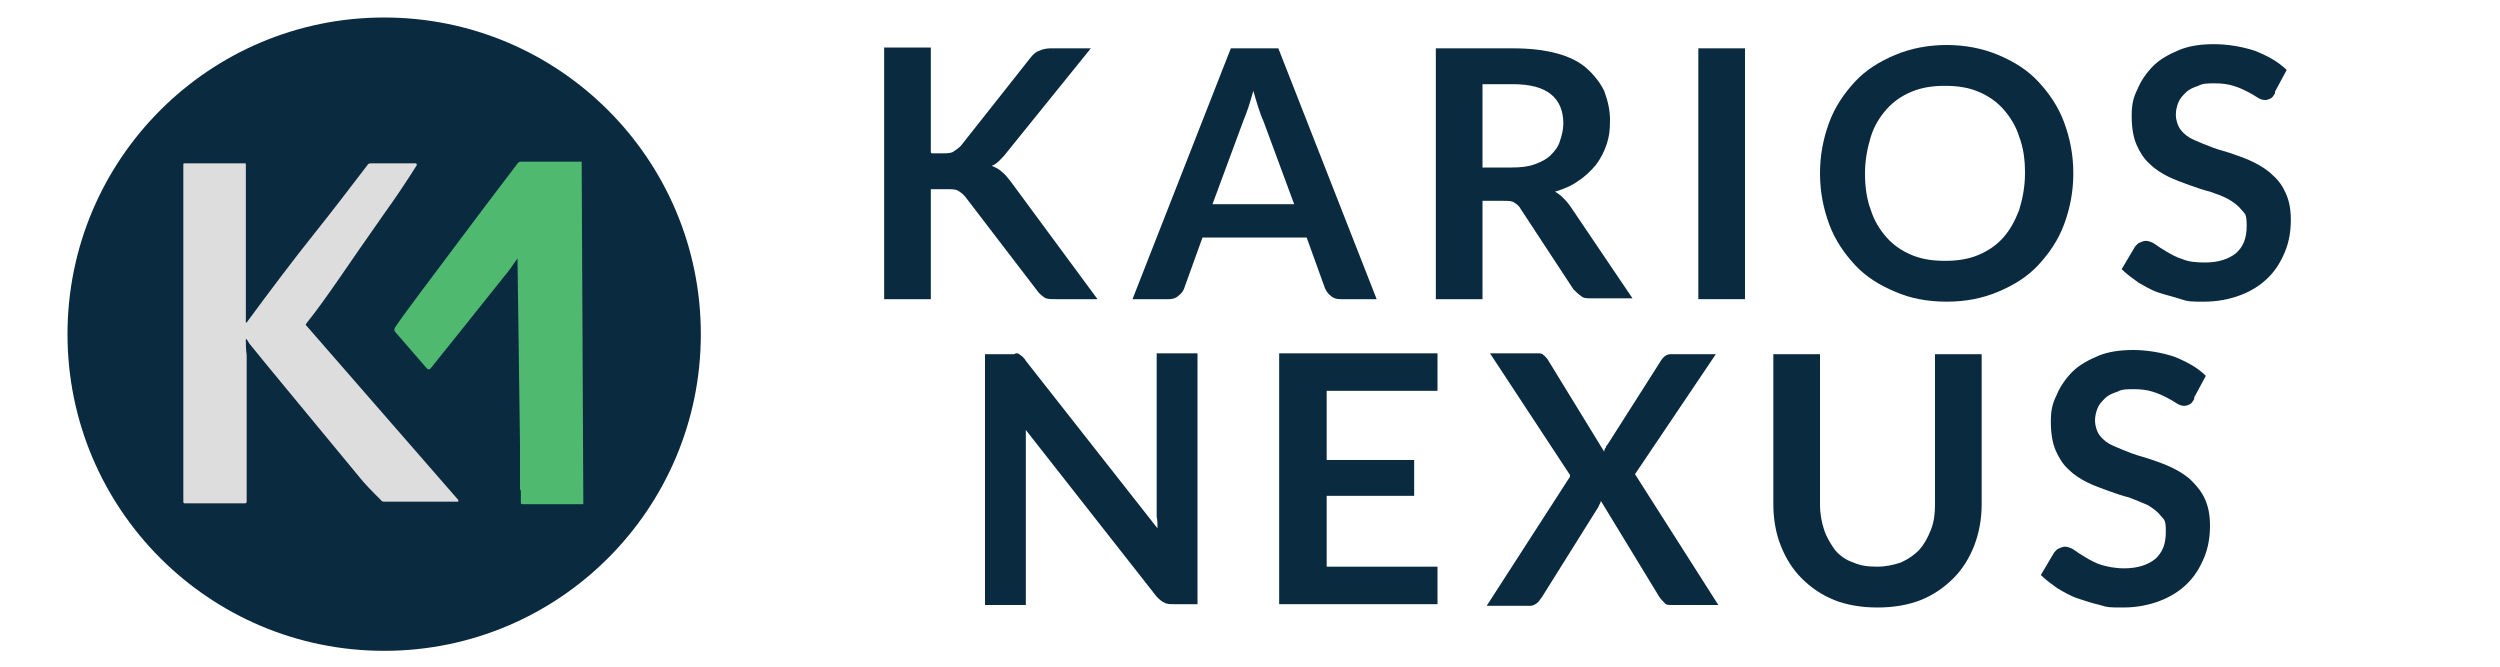
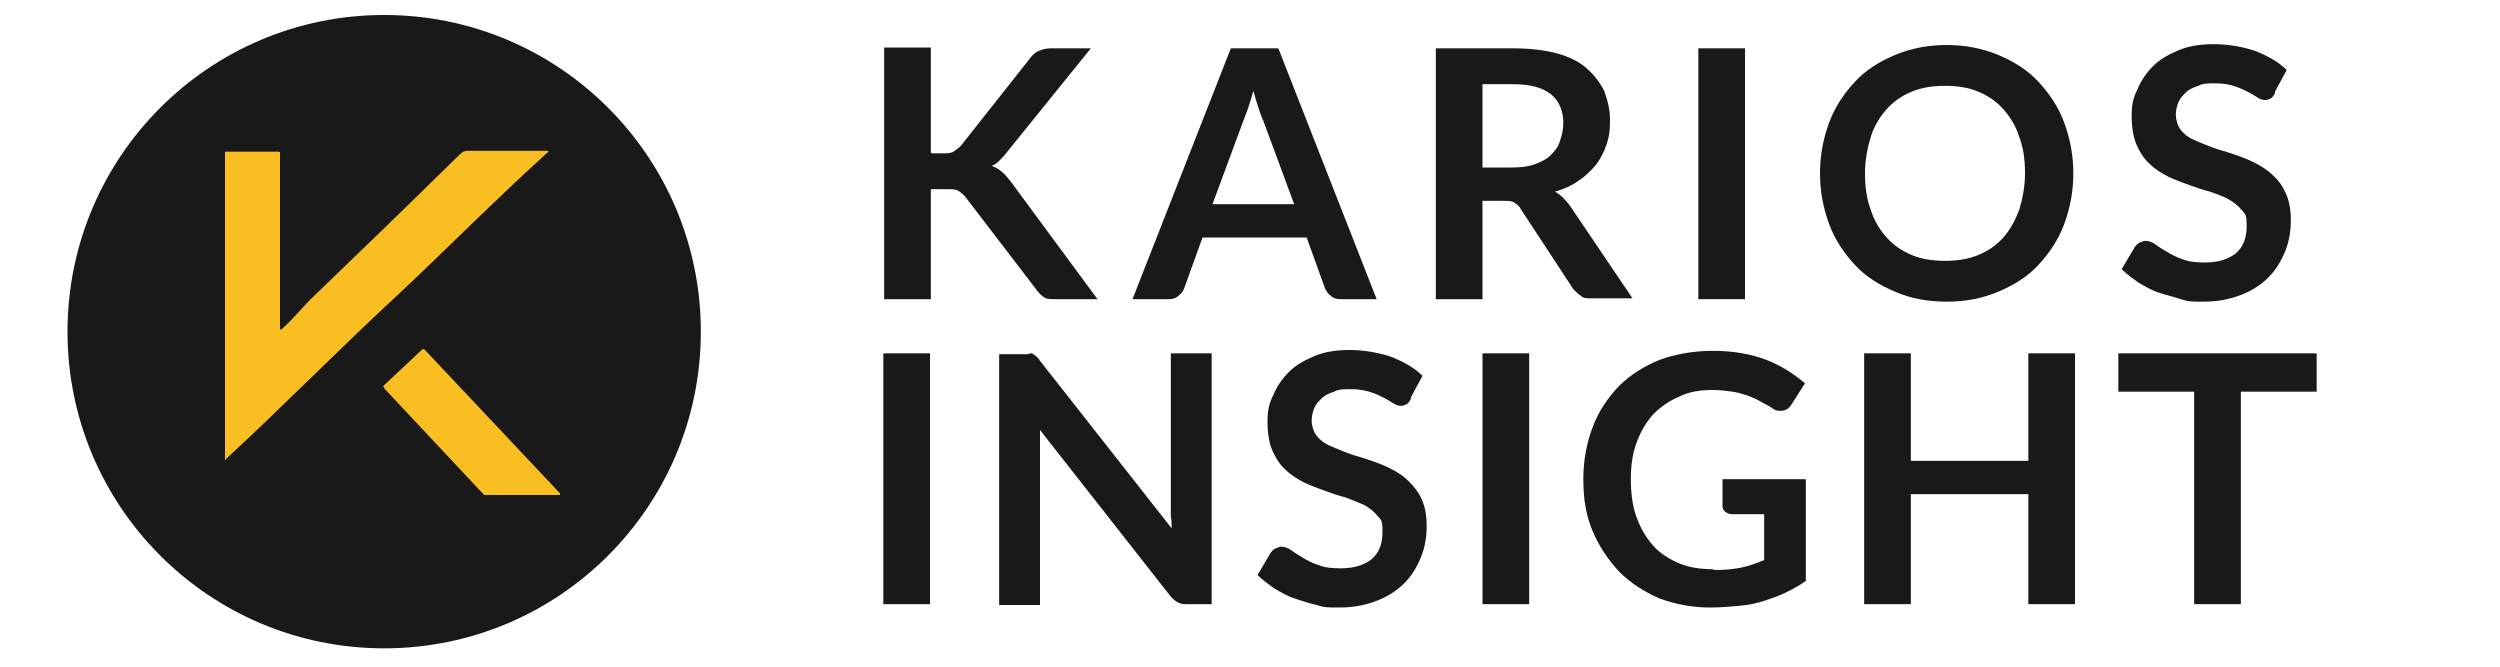
<svg xmlns="http://www.w3.org/2000/svg" id="a" version="1.1" viewBox="0 0 300 80">
  <defs>
    <style>
      .st0 {
-         fill: #4fba6f;
+         fill: #f9be22;
      }

      .st1 {
-         fill: #0a2a40;
+         isolation: isolate;
      }

      .st2 {
-         isolation: isolate;
-       }
- 
-       .st3 {
-         fill: #ddd;
+         fill: #191919;
      }
    </style>
  </defs>
-   <g>
-     <circle class="st1" cx="46.1" cy="40.1" r="38" />
+   <g id="b">
    <g>
-       <path class="st0" d="M62.4,58.9v-5.5c0,0-.3-22.4-.3-22.4,0,0,0,0,0,0-.5.7-1,1.5-1.7,2.3-3.5,4.4-6.4,8-8.8,11,0,0-.2,0-.3,0l-3.9-4.5c-.1-.1-.1-.3,0-.5.8-1.2,1.8-2.5,2.9-4,3.1-4.1,7-9.4,11.9-15.8,0,0,.2-.1.3-.1h7.3s0,0,0,0l.2,41.1s0,0,0,0h-7.3c-.1,0-.2,0-.2-.2v-1.6s0,0,0,0Z" />
-       <path class="st3" d="M29.6,38.7c2.8-3.8,5.5-7.4,8.3-10.9,2-2.5,3.9-5,6.2-8,0-.1.2-.2.4-.2,2.5,0,4.2,0,5.3,0,0,0,.1,0,.1,0,.1,0,.2.2,0,.4-1.2,1.9-2.4,3.7-3.7,5.5-4.8,6.8-6.8,10-9.5,13.4,0,0,0,0,0,.1l18.3,21c0,0,0,.2,0,.2-2.6,0-4,0-5.9,0-1,0-2,0-2.9,0-.2,0-.4,0-.5-.2-1.1-1.1-2-2-2.7-2.9-7.1-8.6-11.5-13.9-13.1-15.9,0,0-.1-.2-.3-.5,0,0-.1,0-.1,0,0,.6,0,1.2.1,1.9,0,4.7,0,10.6,0,17.6,0,0,0,.2-.2.2h-7.2c-.1,0-.2,0-.2-.2V19.7c0,0,0-.1.1-.1h7.3c0,0,.1,0,.1.1v19s0,0,0,0h0Z" />
-     </g>
-   </g>
-   <g>
-     <g class="st2">
-       <g class="st2">
-         <path class="st1" d="M111.8,18.4h1.3c.5,0,1,0,1.3-.2s.6-.4.9-.7l8.3-10.5c.3-.4.7-.8,1.1-.9.4-.2.9-.3,1.4-.3h4.8l-10.1,12.5c-.3.4-.6.7-.9,1-.3.3-.6.5-.9.6.5.2.9.4,1.2.7.4.3.7.7,1.1,1.2l10.4,14.1h-5c-.7,0-1.2,0-1.5-.3-.3-.2-.6-.5-.8-.8l-8.5-11.1c-.3-.4-.6-.6-.9-.8-.3-.2-.8-.2-1.5-.2h-1.8v13.2h-5.6V5.7h5.6v12.6Z" />
-         <path class="st1" d="M165.2,35.9h-4.3c-.5,0-.9-.1-1.2-.4-.3-.2-.5-.5-.7-.9l-2.2-6.1h-12.5l-2.2,6.1c-.1.3-.3.6-.7.9-.3.3-.7.4-1.2.4h-4.3l11.8-30.1h5.7l11.8,30.1ZM145.7,24.5h9.6l-3.7-10c-.2-.4-.4-1-.6-1.6-.2-.6-.4-1.3-.6-2-.2.7-.4,1.4-.6,2s-.4,1.1-.6,1.6l-3.7,10Z" />
-         <path class="st1" d="M177.9,24.1v11.8h-5.6V5.8h9.2c2.1,0,3.8.2,5.3.6,1.5.4,2.7,1,3.6,1.8.9.8,1.6,1.7,2.1,2.7.4,1.1.7,2.2.7,3.5s-.1,2-.4,2.9c-.3.9-.7,1.7-1.3,2.5-.6.7-1.3,1.4-2.1,1.9-.8.6-1.8,1-2.8,1.3.7.4,1.3,1,1.8,1.7l7.5,11.1h-5c-.5,0-.9,0-1.2-.3-.3-.2-.6-.5-.9-.8l-6.3-9.6c-.2-.4-.5-.6-.8-.8-.3-.2-.7-.2-1.3-.2h-2.4ZM177.9,20.1h3.5c1.1,0,2-.1,2.8-.4.8-.3,1.4-.6,1.9-1.1.5-.5.9-1,1.1-1.7.2-.6.4-1.3.4-2.1,0-1.5-.5-2.7-1.5-3.5-1-.8-2.5-1.2-4.6-1.2h-3.6v10Z" />
-         <path class="st1" d="M209.4,35.9h-5.6V5.8h5.6v30.1Z" />
-         <path class="st1" d="M248.8,20.8c0,2.2-.4,4.2-1.1,6.1s-1.8,3.5-3.1,4.9c-1.3,1.4-2.9,2.4-4.8,3.2-1.9.8-3.9,1.2-6.2,1.2s-4.4-.4-6.2-1.2c-1.9-.8-3.5-1.8-4.8-3.2-1.3-1.4-2.4-3-3.1-4.9s-1.1-3.9-1.1-6.1.4-4.2,1.1-6.1,1.8-3.5,3.1-4.9c1.3-1.4,2.9-2.4,4.8-3.2,1.9-.8,4-1.2,6.2-1.2s4.3.4,6.2,1.2,3.5,1.8,4.8,3.2c1.3,1.4,2.4,3,3.1,4.9s1.1,3.9,1.1,6.1ZM243,20.8c0-1.7-.2-3.1-.7-4.4-.4-1.3-1.1-2.4-1.9-3.3-.8-.9-1.8-1.6-3-2.1-1.2-.5-2.5-.7-4-.7s-2.8.2-4,.7c-1.2.5-2.2,1.2-3,2.1-.8.9-1.5,2-1.9,3.3-.4,1.3-.7,2.8-.7,4.4s.2,3.1.7,4.4c.4,1.3,1.1,2.4,1.9,3.3.8.9,1.8,1.6,3,2.1,1.2.5,2.5.7,4,.7s2.8-.2,4-.7c1.2-.5,2.2-1.2,3-2.1.8-.9,1.4-2,1.9-3.3.4-1.3.7-2.8.7-4.4Z" />
-         <path class="st1" d="M273,11.2c-.2.3-.3.5-.5.6-.2.1-.4.2-.7.2s-.6-.1-.9-.3c-.3-.2-.8-.5-1.2-.7s-1-.5-1.7-.7c-.6-.2-1.4-.3-2.2-.3s-1.5,0-2,.3c-.6.2-1.1.4-1.5.8s-.7.7-.9,1.2c-.2.5-.3,1-.3,1.5s.2,1.3.6,1.8.9.9,1.6,1.2c.7.3,1.4.6,2.2.9.8.3,1.7.5,2.5.8.9.3,1.7.6,2.5,1,.8.4,1.6.9,2.2,1.5.7.6,1.2,1.3,1.6,2.2.4.9.6,1.9.6,3.2s-.2,2.6-.7,3.8-1.1,2.2-2,3.1c-.9.9-2,1.6-3.3,2.1-1.3.5-2.8.8-4.4.8s-1.9,0-2.8-.3-1.8-.5-2.7-.8-1.7-.8-2.4-1.2c-.7-.5-1.4-1-2-1.6l1.6-2.7c.2-.2.3-.4.6-.5.2-.1.5-.2.7-.2s.7.1,1.1.4.9.6,1.4.9c.5.3,1.2.7,1.9.9.7.3,1.6.4,2.7.4,1.6,0,2.8-.4,3.7-1.1.9-.8,1.3-1.8,1.3-3.3s-.2-1.4-.6-1.9c-.4-.5-.9-.9-1.6-1.3s-1.4-.6-2.2-.9c-.8-.2-1.7-.5-2.5-.8s-1.7-.6-2.5-1c-.8-.4-1.6-.9-2.2-1.5-.7-.6-1.2-1.4-1.6-2.3s-.6-2.1-.6-3.5.2-2.2.7-3.2c.4-1,1.1-2,1.9-2.8.8-.8,1.9-1.4,3.1-1.9,1.2-.5,2.6-.7,4.2-.7s3.4.3,4.9.8c1.5.6,2.8,1.3,3.8,2.3l-1.4,2.6Z" />
+       <circle class="st2" cx="46.1" cy="39.8" r="38" />
+       <g>
+         <path class="st0" d="M27.1,55.2s-.1,0-.1,0V18.3c0,0,0-.1.1-.1h6.3c0,0,.2,0,.2.1v21.2c0,0,.1.1.2,0,1.4-1.2,2.5-2.7,4-4.1,5.2-5,11-10.6,17.4-16.9.2-.2.5-.4.9-.4h9.6c.1,0,.2.2,0,.2-6.3,5.7-12.2,11.7-18.2,17.3-6.9,6.4-13.8,13.4-20.4,19.5h0Z" />
+         <path class="st0" d="M45.9,46.4l4.8-4.5s.1,0,.2,0l16.3,17.3c0,0,0,.2,0,.2h-9.1s0,0,0,0l-12-12.8s0-.1,0-.2h0Z" />
      </g>
    </g>
-     <g class="st2">
-       <g class="st2">
-         <path class="st1" d="M121.9,42.4c.2,0,.3,0,.4.1s.3.2.4.3c.1.1.3.3.4.5l15.8,20.1c0-.5,0-1-.1-1.4,0-.5,0-.9,0-1.3v-18.3h4.9v30.1h-2.9c-.4,0-.8,0-1.1-.2-.3-.1-.6-.4-.9-.7l-15.7-20c0,.4,0,.9,0,1.3,0,.4,0,.8,0,1.2v18.5h-4.9v-30.1h2.9c.2,0,.5,0,.6,0Z" />
-         <path class="st1" d="M172.5,42.4v4.5h-13.3v8.3h10.5v4.3h-10.5v8.5h13.3v4.5h-19v-30.1h19Z" />
-         <path class="st1" d="M188.4,57l-9.6-14.6h5.6c.4,0,.7,0,.8.2.2.1.3.3.5.5l6.8,11.1c0-.2.1-.4.2-.5,0-.2.2-.3.3-.5l6.3-9.9c.3-.5.7-.8,1.2-.8h5.4l-9.7,14.4,10,15.7h-5.6c-.4,0-.7,0-.9-.3-.2-.2-.4-.4-.6-.7l-7-11.5c0,.2-.1.3-.2.5s-.1.3-.2.4l-6.7,10.7c-.2.2-.3.5-.6.7s-.5.3-.8.3h-5.2l10-15.5Z" />
-         <path class="st1" d="M225.2,68c1.1,0,2-.2,2.9-.5.9-.4,1.6-.9,2.2-1.5.6-.7,1-1.4,1.4-2.4s.5-2,.5-3.1v-18h5.6v18c0,1.8-.3,3.4-.9,5-.6,1.5-1.4,2.8-2.5,3.9-1.1,1.1-2.4,2-3.9,2.6s-3.3.9-5.2.9-3.7-.3-5.2-.9-2.8-1.5-3.9-2.6c-1.1-1.1-1.9-2.4-2.5-3.9-.6-1.5-.9-3.2-.9-5v-18h5.6v18c0,1.2.2,2.2.5,3.1.3.9.8,1.7,1.3,2.4.6.7,1.3,1.2,2.2,1.5.9.4,1.8.5,2.9.5Z" />
-         <path class="st1" d="M263.3,47.9c-.2.3-.3.5-.5.6-.2.1-.4.2-.7.2s-.6-.1-.9-.3-.8-.5-1.2-.7-1-.5-1.7-.7c-.6-.2-1.4-.3-2.2-.3s-1.5,0-2,.3c-.6.2-1.1.4-1.5.8s-.7.7-.9,1.2c-.2.5-.3,1-.3,1.5s.2,1.3.6,1.8.9.9,1.6,1.2,1.4.6,2.2.9c.8.3,1.7.5,2.5.8.9.3,1.7.6,2.5,1s1.6.9,2.2,1.5,1.2,1.3,1.6,2.2.6,1.9.6,3.2-.2,2.6-.7,3.8-1.1,2.2-2,3.1c-.9.9-2,1.6-3.3,2.1-1.3.5-2.8.8-4.4.8s-1.9,0-2.8-.3c-.9-.2-1.8-.5-2.7-.8-.9-.3-1.7-.8-2.4-1.2-.7-.5-1.4-1-2-1.6l1.6-2.7c.2-.2.3-.4.6-.5.2-.1.5-.2.7-.2s.7.1,1.1.4c.4.3.9.6,1.4.9.5.3,1.2.7,1.9.9s1.6.4,2.7.4c1.6,0,2.8-.4,3.7-1.1.9-.8,1.3-1.8,1.3-3.3s-.2-1.4-.6-1.9c-.4-.5-.9-.9-1.6-1.3-.7-.3-1.4-.6-2.2-.9-.8-.2-1.7-.5-2.5-.8s-1.7-.6-2.5-1c-.8-.4-1.6-.9-2.2-1.5-.7-.6-1.2-1.4-1.6-2.3s-.6-2.1-.6-3.5.2-2.2.7-3.2c.4-1,1.1-2,1.9-2.8.8-.8,1.9-1.4,3.1-1.9,1.2-.5,2.6-.7,4.2-.7s3.4.3,4.9.8c1.5.6,2.8,1.3,3.8,2.3l-1.4,2.6Z" />
+     <g>
+       <g class="st1">
+         <g class="st1">
+           <path class="st2" d="M111.8,18.4h1.3c.5,0,1,0,1.3-.2s.6-.4.9-.7l8.3-10.5c.3-.4.7-.8,1.1-.9.4-.2.9-.3,1.4-.3h4.8l-10.1,12.5c-.3.4-.6.7-.9,1-.3.3-.6.5-.9.6.5.2.9.4,1.2.7.4.3.7.7,1.1,1.2l10.4,14.1h-5c-.7,0-1.2,0-1.5-.3-.3-.2-.6-.5-.8-.8l-8.5-11.1c-.3-.4-.6-.6-.9-.8-.3-.2-.8-.2-1.5-.2h-1.8v13.2h-5.6V5.7h5.6v12.6Z" />
+           <path class="st2" d="M165.2,35.9h-4.3c-.5,0-.9-.1-1.2-.4-.3-.2-.5-.5-.7-.9l-2.2-6.1h-12.5l-2.2,6.1c-.1.3-.3.6-.7.9-.3.3-.7.4-1.2.4h-4.3l11.8-30.1h5.7l11.8,30.1ZM145.7,24.5h9.6l-3.7-10c-.2-.4-.4-1-.6-1.6-.2-.6-.4-1.3-.6-2-.2.7-.4,1.4-.6,2s-.4,1.1-.6,1.6l-3.7,10Z" />
+           <path class="st2" d="M177.9,24.1v11.8h-5.6V5.8h9.2c2.1,0,3.8.2,5.3.6,1.5.4,2.7,1,3.6,1.8.9.8,1.6,1.7,2.1,2.7.4,1.1.7,2.2.7,3.5s-.1,2-.4,2.9c-.3.9-.7,1.7-1.3,2.5-.6.7-1.3,1.4-2.1,1.9-.8.6-1.8,1-2.8,1.3.7.4,1.3,1,1.8,1.7l7.5,11.1h-5c-.5,0-.9,0-1.2-.3-.3-.2-.6-.5-.9-.8l-6.3-9.6c-.2-.4-.5-.6-.8-.8-.3-.2-.7-.2-1.3-.2h-2.4ZM177.9,20.1h3.5c1.1,0,2-.1,2.8-.4.8-.3,1.4-.6,1.9-1.1.5-.5.9-1,1.1-1.7.2-.6.4-1.3.4-2.1,0-1.5-.5-2.7-1.5-3.5-1-.8-2.5-1.2-4.6-1.2h-3.6v10Z" />
+           <path class="st2" d="M209.4,35.9h-5.6V5.8h5.6v30.1Z" />
+           <path class="st2" d="M248.8,20.8c0,2.2-.4,4.2-1.1,6.1s-1.8,3.5-3.1,4.9c-1.3,1.4-2.9,2.4-4.8,3.2-1.9.8-3.9,1.2-6.2,1.2s-4.4-.4-6.2-1.2c-1.9-.8-3.5-1.8-4.8-3.2-1.3-1.4-2.4-3-3.1-4.9s-1.1-3.9-1.1-6.1.4-4.2,1.1-6.1,1.8-3.5,3.1-4.9c1.3-1.4,2.9-2.4,4.8-3.2,1.9-.8,4-1.2,6.2-1.2s4.3.4,6.2,1.2,3.5,1.8,4.8,3.2c1.3,1.4,2.4,3,3.1,4.9s1.1,3.9,1.1,6.1ZM243,20.8c0-1.7-.2-3.1-.7-4.4-.4-1.3-1.1-2.4-1.9-3.3-.8-.9-1.8-1.6-3-2.1-1.2-.5-2.5-.7-4-.7s-2.8.2-4,.7c-1.2.5-2.2,1.2-3,2.1-.8.9-1.5,2-1.9,3.3-.4,1.3-.7,2.8-.7,4.4s.2,3.1.7,4.4c.4,1.3,1.1,2.4,1.9,3.3.8.9,1.8,1.6,3,2.1,1.2.5,2.5.7,4,.7s2.8-.2,4-.7c1.2-.5,2.2-1.2,3-2.1.8-.9,1.4-2,1.9-3.3.4-1.3.7-2.8.7-4.4Z" />
+           <path class="st2" d="M273,11.2c-.2.3-.3.5-.5.6-.2.1-.4.2-.7.2s-.6-.1-.9-.3c-.3-.2-.8-.5-1.2-.7s-1-.5-1.7-.7c-.6-.2-1.4-.3-2.2-.3s-1.5,0-2,.3c-.6.2-1.1.4-1.5.8s-.7.7-.9,1.2c-.2.5-.3,1-.3,1.5s.2,1.3.6,1.8.9.9,1.6,1.2c.7.3,1.4.6,2.2.9.8.3,1.7.5,2.5.8.9.3,1.7.6,2.5,1,.8.4,1.6.9,2.2,1.5.7.6,1.2,1.3,1.6,2.2.4.9.6,1.9.6,3.2s-.2,2.6-.7,3.8-1.1,2.2-2,3.1c-.9.9-2,1.6-3.3,2.1-1.3.5-2.8.8-4.4.8s-1.9,0-2.8-.3-1.8-.5-2.7-.8-1.7-.8-2.4-1.2c-.7-.5-1.4-1-2-1.6l1.6-2.7c.2-.2.3-.4.6-.5.2-.1.5-.2.7-.2s.7.1,1.1.4.9.6,1.4.9c.5.3,1.2.7,1.9.9.7.3,1.6.4,2.7.4,1.6,0,2.8-.4,3.7-1.1.9-.8,1.3-1.8,1.3-3.3s-.2-1.4-.6-1.9c-.4-.5-.9-.9-1.6-1.3s-1.4-.6-2.2-.9c-.8-.2-1.7-.5-2.5-.8s-1.7-.6-2.5-1c-.8-.4-1.6-.9-2.2-1.5-.7-.6-1.2-1.4-1.6-2.3s-.6-2.1-.6-3.5.2-2.2.7-3.2c.4-1,1.1-2,1.9-2.8.8-.8,1.9-1.4,3.1-1.9,1.2-.5,2.6-.7,4.2-.7s3.4.3,4.9.8c1.5.6,2.8,1.3,3.8,2.3l-1.4,2.6Z" />
+         </g>
+       </g>
+       <g class="st1">
+         <g class="st1">
+           <path class="st2" d="M111.6,72.5h-5.6v-30.1h5.6v30.1Z" />
+           <path class="st2" d="M123.6,42.4c.2,0,.3,0,.4.1s.3.2.4.3c.1.1.3.3.4.5l15.8,20.1c0-.5,0-1-.1-1.4,0-.5,0-.9,0-1.3v-18.3h4.9v30.1h-2.9c-.4,0-.8,0-1.1-.2-.3-.1-.6-.4-.9-.7l-15.7-20c0,.4,0,.9,0,1.3,0,.4,0,.8,0,1.2v18.5h-4.9v-30.1h2.9c.2,0,.5,0,.6,0Z" />
+           <path class="st2" d="M169.3,47.9c-.2.3-.3.5-.5.6-.2.1-.4.2-.7.2s-.6-.1-.9-.3c-.3-.2-.8-.5-1.2-.7s-1-.5-1.7-.7-1.4-.3-2.2-.3-1.5,0-2,.3c-.6.2-1.1.4-1.5.8s-.7.7-.9,1.2c-.2.5-.3,1-.3,1.5s.2,1.3.6,1.8c.4.5.9.9,1.6,1.2.7.3,1.4.6,2.2.9.8.3,1.7.5,2.5.8.9.3,1.7.6,2.5,1s1.6.9,2.2,1.5,1.2,1.3,1.6,2.2.6,1.9.6,3.2-.2,2.6-.7,3.8-1.1,2.2-2,3.1c-.9.9-2,1.6-3.3,2.1-1.3.5-2.8.8-4.4.8s-1.9,0-2.8-.3c-.9-.2-1.8-.5-2.7-.8-.9-.3-1.7-.8-2.4-1.2-.7-.5-1.4-1-2-1.6l1.6-2.7c.2-.2.3-.4.6-.5.2-.1.5-.2.7-.2s.7.1,1.1.4.9.6,1.4.9c.5.3,1.2.7,1.9.9.7.3,1.6.4,2.7.4,1.6,0,2.8-.4,3.7-1.1.9-.8,1.3-1.8,1.3-3.3s-.2-1.4-.6-1.9c-.4-.5-.9-.9-1.6-1.3-.7-.3-1.4-.6-2.2-.9-.8-.2-1.7-.5-2.5-.8s-1.7-.6-2.5-1c-.8-.4-1.6-.9-2.2-1.5-.7-.6-1.2-1.4-1.6-2.3-.4-.9-.6-2.1-.6-3.5s.2-2.2.7-3.2c.4-1,1.1-2,1.9-2.8.8-.8,1.9-1.4,3.1-1.9,1.2-.5,2.6-.7,4.2-.7s3.4.3,4.9.8c1.5.6,2.8,1.3,3.8,2.3l-1.4,2.6Z" />
+           <path class="st2" d="M183.5,72.5h-5.6v-30.1h5.6v30.1Z" />
+           <path class="st2" d="M205.7,68.4c1.3,0,2.4-.1,3.3-.3.9-.2,1.8-.5,2.7-.9v-5.5h-3.8c-.4,0-.6-.1-.9-.3-.2-.2-.3-.4-.3-.7v-3.2h10v12.2c-.8.6-1.6,1-2.4,1.4-.8.4-1.7.7-2.6,1-.9.3-1.9.5-3,.6-1.1.1-2.2.2-3.5.2-2.2,0-4.2-.4-6.1-1.1-1.8-.8-3.4-1.8-4.8-3.2-1.3-1.4-2.4-3-3.2-4.9-.8-1.9-1.1-3.9-1.1-6.2s.4-4.3,1.1-6.2,1.8-3.5,3.1-4.9c1.4-1.4,3-2.4,4.9-3.2,1.9-.7,4.1-1.1,6.5-1.1s4.6.4,6.4,1.1c1.8.7,3.3,1.7,4.6,2.8l-1.6,2.5c-.3.5-.7.8-1.3.8s-.7-.1-1-.3c-.4-.3-.9-.5-1.4-.8s-1-.5-1.5-.7c-.6-.2-1.2-.4-1.9-.5s-1.5-.2-2.4-.2c-1.5,0-2.8.2-4,.8-1.2.5-2.2,1.2-3.1,2.1-.8.9-1.5,2-2,3.4-.5,1.3-.7,2.8-.7,4.4s.2,3.3.7,4.6c.5,1.4,1.2,2.5,2,3.4s1.9,1.6,3.1,2.1c1.2.5,2.5.7,4,.7Z" />
+           <path class="st2" d="M249,72.5h-5.6v-13.2h-14.1v13.2h-5.6v-30.1h5.6v12.9h14.1v-12.9h5.6v30.1Z" />
+           <path class="st2" d="M278,42.4v4.6h-9.1v25.5h-5.6v-25.5h-9.1v-4.6h23.7Z" />
+         </g>
      </g>
    </g>
  </g>
</svg>
